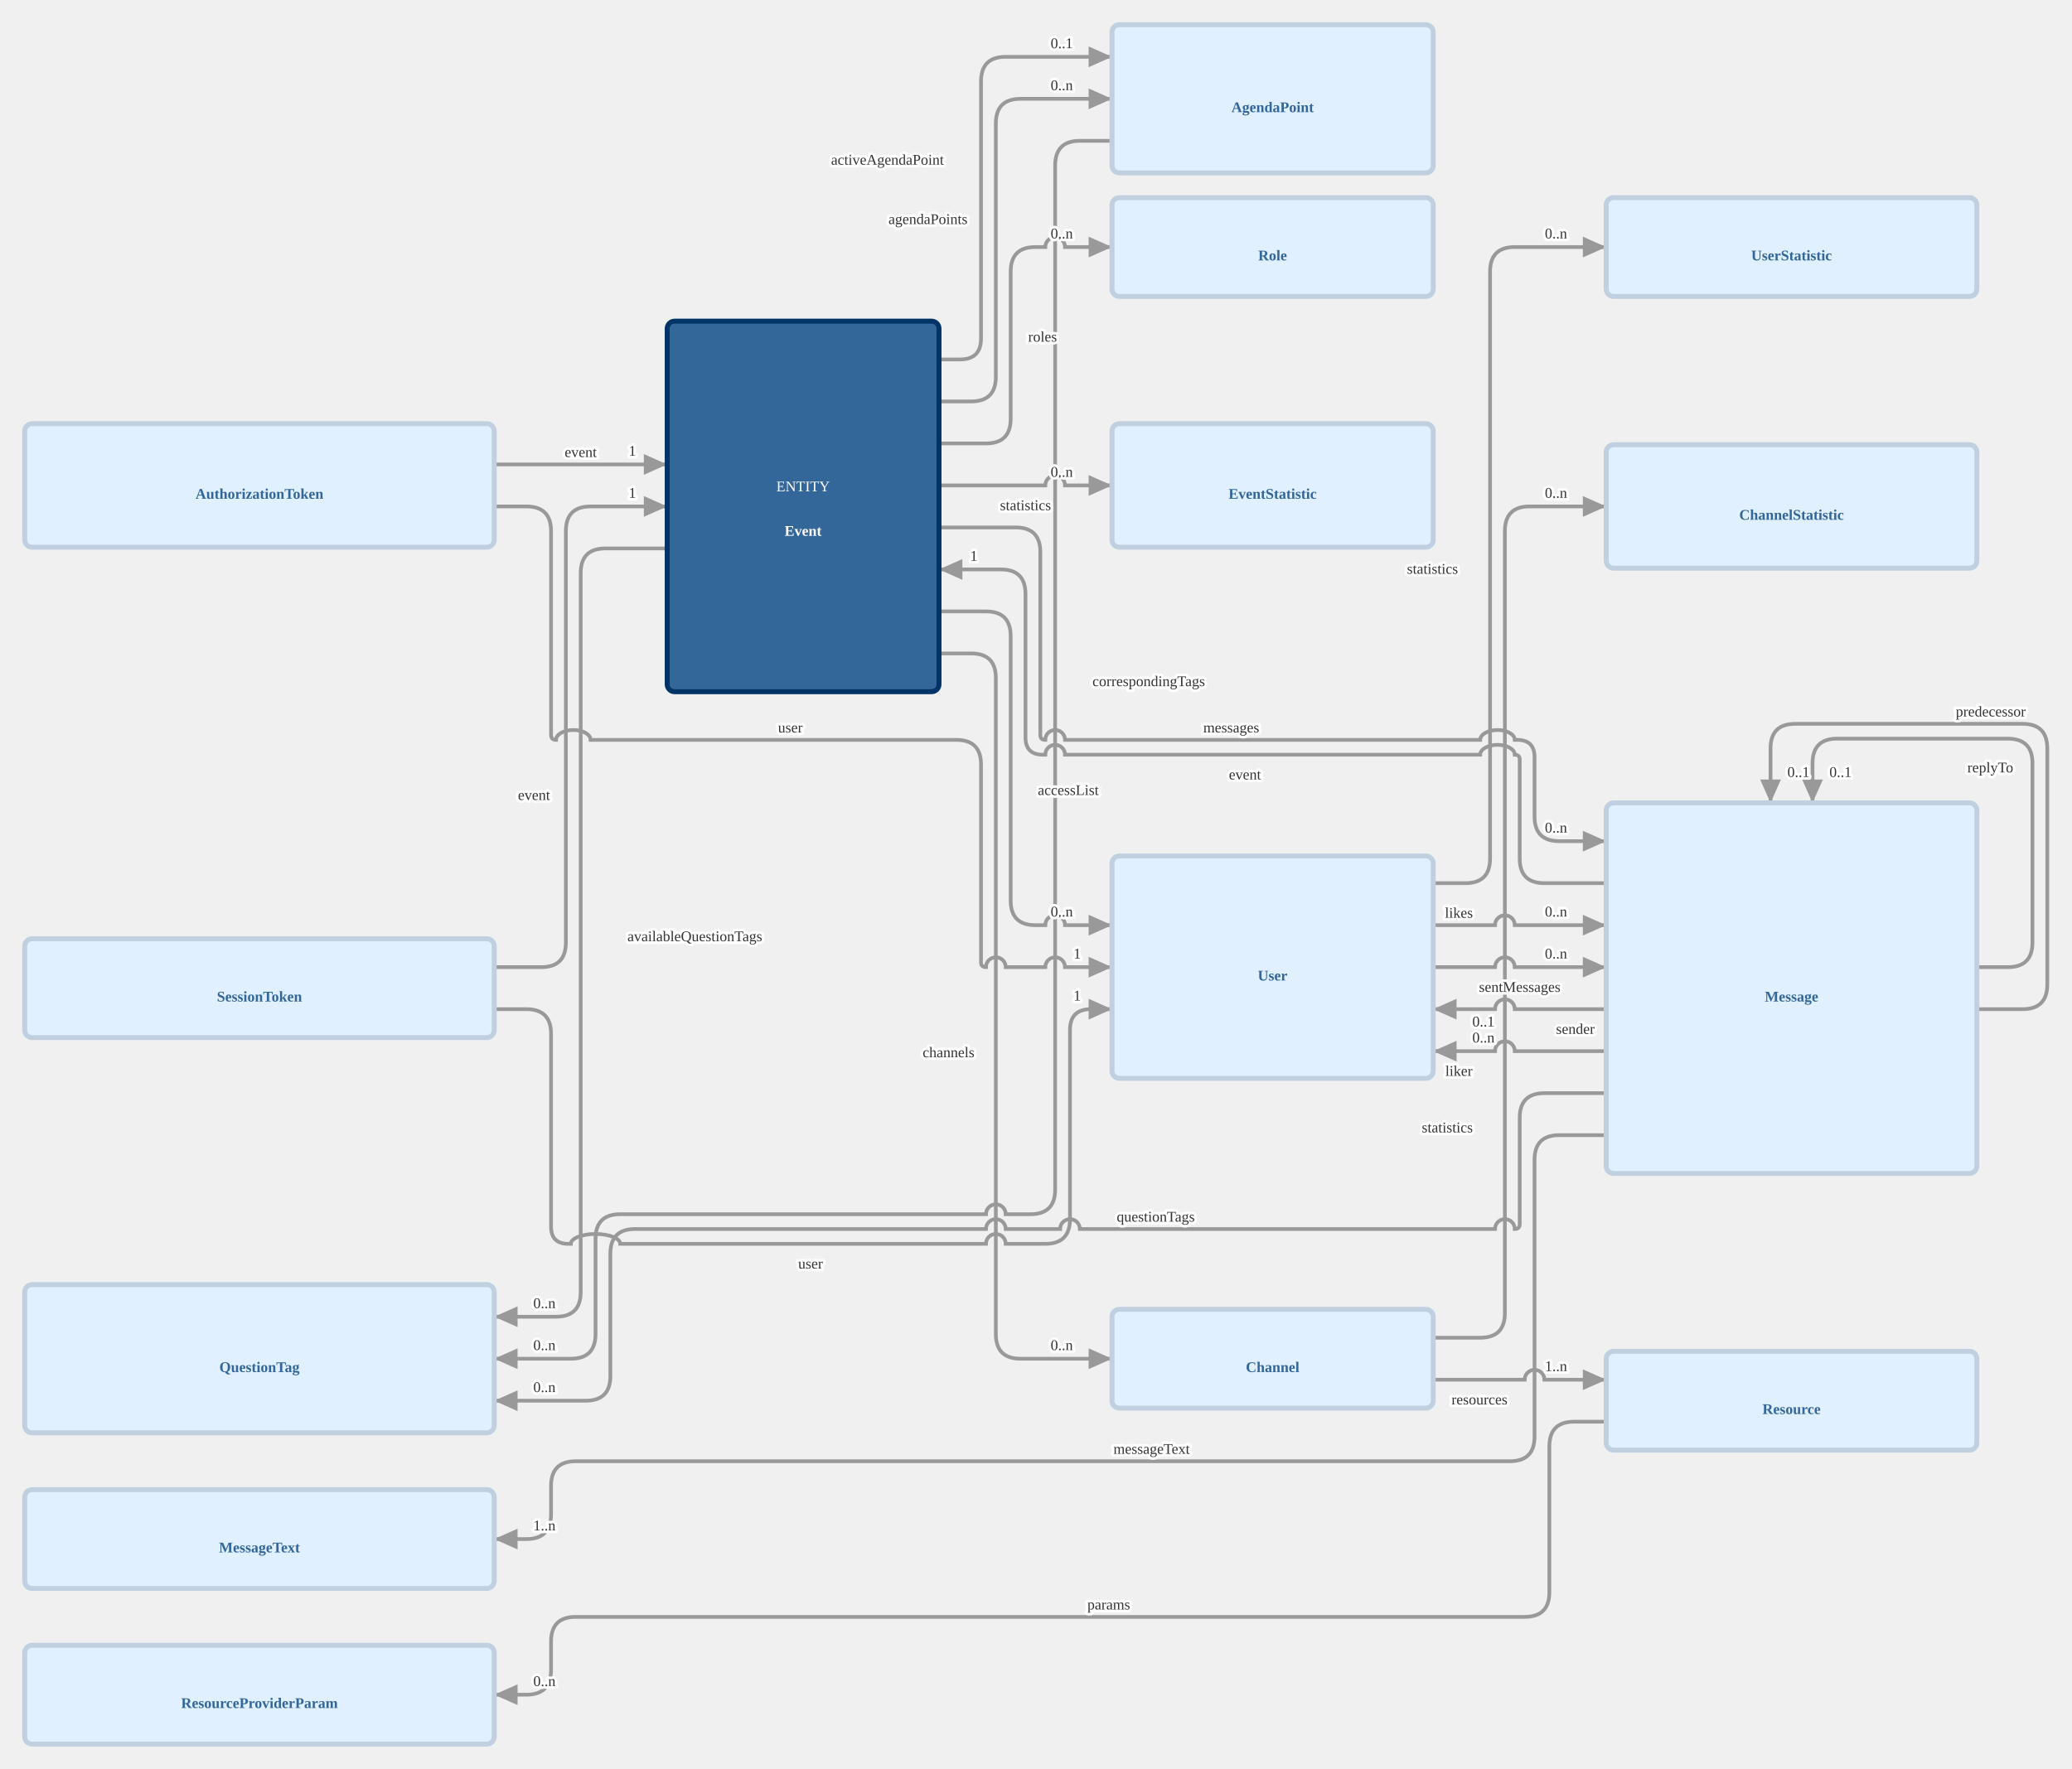
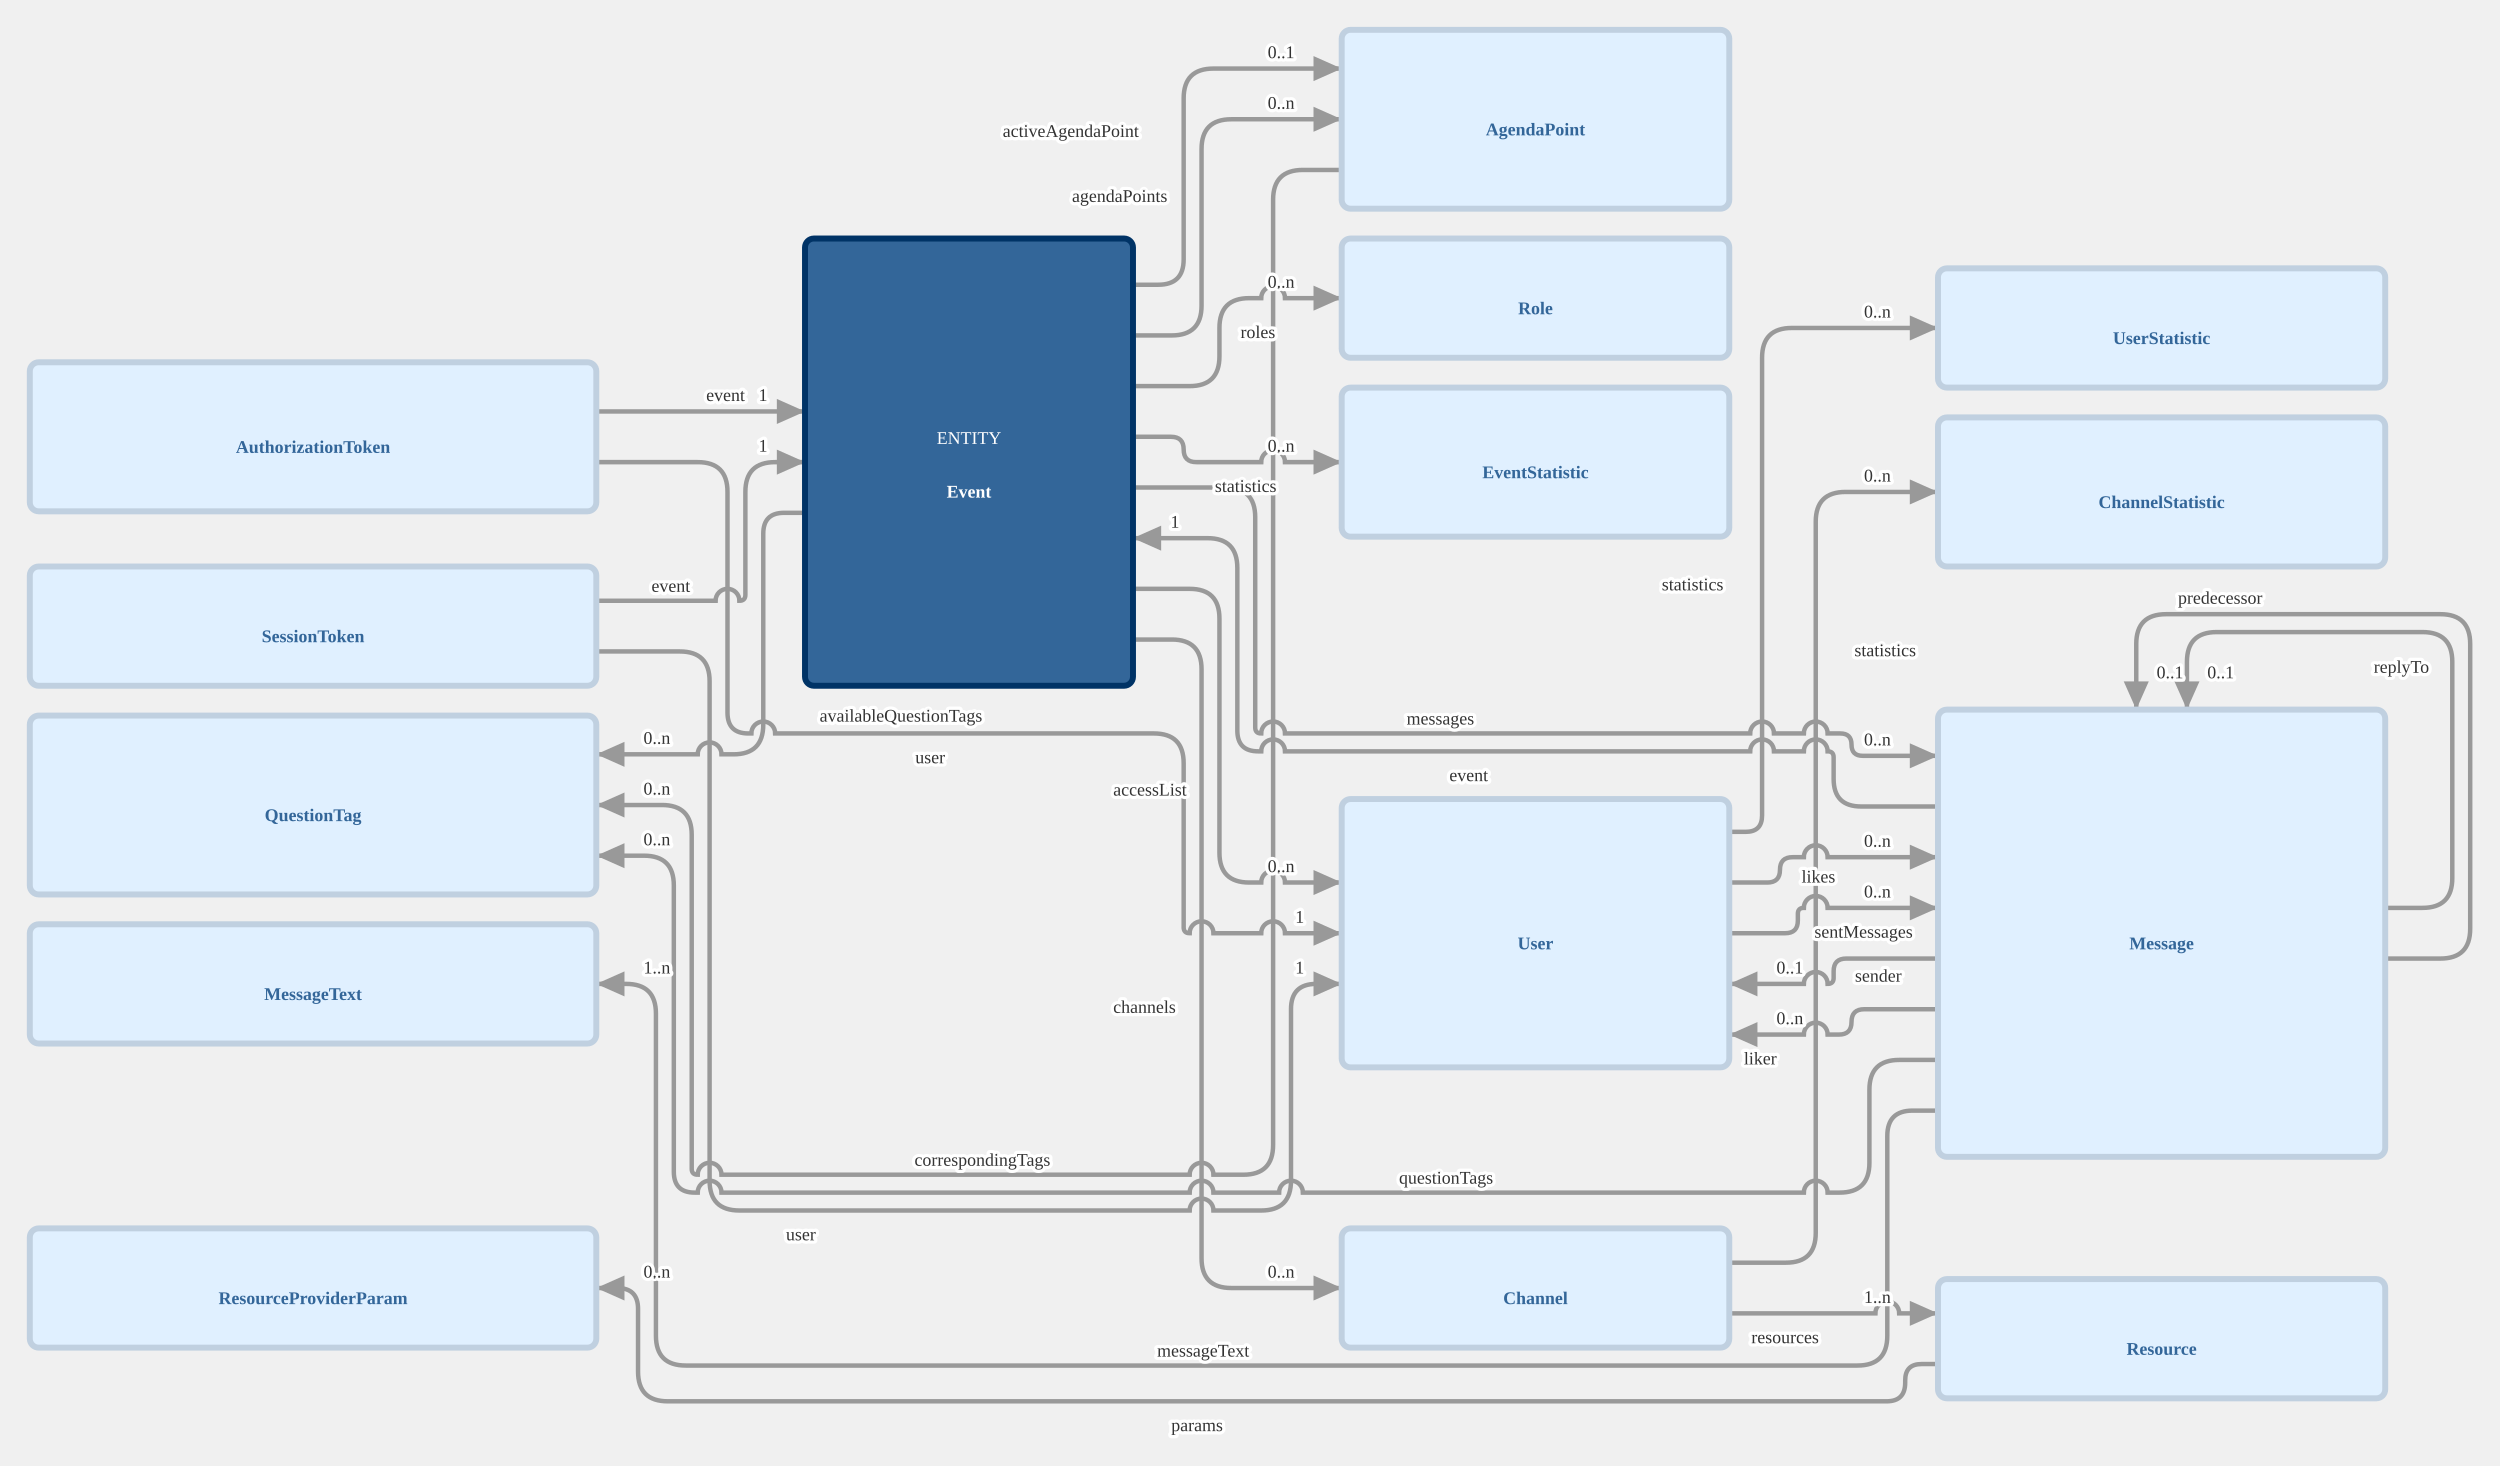
- <svg xmlns="http://www.w3.org/2000/svg" xmlns:xlink="http://www.w3.org/1999/xlink" viewBox="20 20 1677 1432" width="1677" height="1432">
+ <svg xmlns="http://www.w3.org/2000/svg" xmlns:xlink="http://www.w3.org/1999/xlink" viewBox="20 20 1677 983" width="1677" height="983">
  <defs>
    <style>
.gradia-1b78e744 { fill: none; stroke: #999999; stroke-width: 3 }
.gradia-72a34555 { fill: #999999 }
+ .gradia-8df7aa68 { font-family: var(--gradia-font-family, 'Helvetica'), ui-sans-serif, -apple-system, Helvetica, Arial, sans-serif; font-size: var(--gradia-size-font-edge, 16px); fill: #333333; stroke: var(--gradia-color-edge-halo, #ffffff); stroke-width: 4.5; paint-order: stroke; stroke-linejoin: round }
.gradia-8a894d87 { font-family: var(--gradia-font-family, 'Helvetica'), ui-sans-serif, -apple-system, Helvetica, Arial, sans-serif; font-size: var(--gradia-size-font-edge, 16px); text-anchor: end; fill: #333333; stroke: var(--gradia-color-edge-halo, #ffffff); stroke-width: 4.5; paint-order: stroke; stroke-linejoin: round }
- .gradia-8df7aa68 { font-family: var(--gradia-font-family, 'Helvetica'), ui-sans-serif, -apple-system, Helvetica, Arial, sans-serif; font-size: var(--gradia-size-font-edge, 16px); fill: #333333; stroke: var(--gradia-color-edge-halo, #ffffff); stroke-width: 4.5; paint-order: stroke; stroke-linejoin: round }
.gradia-11dad4ff { font-family: var(--gradia-font-family, 'Helvetica'), ui-sans-serif, -apple-system, Helvetica, Arial, sans-serif; font-size: var(--gradia-size-font-edge, 16px); text-anchor: middle; fill: #333333; stroke: var(--gradia-color-edge-halo, #ffffff); stroke-width: 4.5; paint-order: stroke; stroke-linejoin: round }
.gradia-cc24e345 { font-family: var(--gradia-font-family, 'Helvetica'), ui-sans-serif, -apple-system, Helvetica, Arial, sans-serif; font-size: var(--gradia-size-font-arity, 16px); text-anchor: middle; fill: #333333; stroke: var(--gradia-color-edge-halo, #ffffff); stroke-width: 4.5; paint-order: stroke; stroke-linejoin: round }
.gradia-ceed8dfe { fill: #336699; stroke: #003366; stroke-width: 4 }
.gradia-823c8733 { fill: none; stroke: #ffffff; stroke-width: 2.5; stroke-linecap: round; stroke-linejoin: round }
.gradia-8a074145 { font-family: var(--gradia-font-family, 'Helvetica'), ui-sans-serif, -apple-system, Helvetica, Arial, sans-serif; font-size: var(--gradia-size-font-type, 16px); text-anchor: middle; fill: #ffffff }
.gradia-fc3c7305 { font-family: var(--gradia-font-family, 'Helvetica'), ui-sans-serif, -apple-system, Helvetica, Arial, sans-serif; font-size: var(--gradia-size-font-node, 30px); font-weight: 600; text-anchor: middle; fill: #ffffff }
.gradia-a6a22853 { fill: #e0f0ff; stroke: #c0d0e0; stroke-width: 4 }
.gradia-eb505b30 { fill: none; stroke: #336699; stroke-width: 2.5; stroke-linecap: round; stroke-linejoin: round }
.gradia-769fb48f { font-family: var(--gradia-font-family, 'Helvetica'), ui-sans-serif, -apple-system, Helvetica, Arial, sans-serif; font-size: var(--gradia-size-font-node, 30px); font-weight: 600; text-anchor: middle; fill: #336699 }
</style>
    <marker id="gradia-88e209ba13c4-arrow" viewBox="0 0 10 10" refX="9" refY="5" markerWidth="21" markerHeight="21" markerUnits="userSpaceOnUse" orient="auto-start-reverse">
      <path d="M 0 1 L 9 5 L 0 9 z" class="gradia-72a34555" />
    </marker>
  </defs>
-   <path d="M 780 549 L 806 549 Q 826 549 826 569 L 826 1100 Q 826 1120 846 1120 L 920 1120" class="gradia-1b78e744" marker-end="url(#gradia-88e209ba13c4-arrow)" />
-   <path d="M 780 379 L 818 379 Q 838 379 838 359 L 838 240 Q 838 220 858 220 L 866 220 A 8 8 0 0 1 882 220 L 920 220" class="gradia-1b78e744" marker-end="url(#gradia-88e209ba13c4-arrow)" />
-   <path d="M 780 515 L 818 515 Q 838 515 838 535 L 838 749 Q 838 769 858 769 L 866 769 A 8 8 0 0 1 882 769 L 920 769" class="gradia-1b78e744" marker-end="url(#gradia-88e209ba13c4-arrow)" />
-   <path d="M 780 447 L 842 447 Q 862 447 862 467 L 862 615 Q 862 619 866 619 L 866 619 A 8 8 0 0 1 882 619 L 1218 619 A 14 8 0 0 1 1246 619 L 1248 619 Q 1262 619 1262 633 L 1262 681 Q 1262 701 1282 701 L 1320 701" class="gradia-1b78e744" marker-end="url(#gradia-88e209ba13c4-arrow)" />
-   <path d="M 780 413 L 866 413 A 8 8 0 0 1 882 413 L 920 413" class="gradia-1b78e744" marker-end="url(#gradia-88e209ba13c4-arrow)" />
-   <path d="M 560 464 L 510 464 Q 490 464 490 484 L 490 1066 Q 490 1086 470 1086 L 420 1086" class="gradia-1b78e744" marker-end="url(#gradia-88e209ba13c4-arrow)" />
-   <path d="M 780 311 L 797 311 Q 814 311 814 294 L 814 86 Q 814 66 834 66 L 920 66" class="gradia-1b78e744" marker-end="url(#gradia-88e209ba13c4-arrow)" />
-   <path d="M 780 345 L 806 345 Q 826 345 826 325 L 826 120 Q 826 100 846 100 L 920 100" class="gradia-1b78e744" marker-end="url(#gradia-88e209ba13c4-arrow)" />
-   <path d="M 920 134 L 894 134 Q 874 134 874 154 L 874 983 Q 874 1003 854 1003 L 834 1003 A 8 8 0 0 0 818 1003 L 522 1003 Q 502 1003 502 1023 L 502 1100 Q 502 1120 482 1120 L 420 1120" class="gradia-1b78e744" marker-end="url(#gradia-88e209ba13c4-arrow)" />
-   <path d="M 1180 1137 L 1254 1137 A 8 8 0 0 1 1270 1137 L 1320 1137" class="gradia-1b78e744" marker-end="url(#gradia-88e209ba13c4-arrow)" />
-   <path d="M 1180 1103 L 1218 1103 Q 1238 1103 1238 1083 L 1238 450 Q 1238 430 1258 430 L 1320 430" class="gradia-1b78e744" marker-end="url(#gradia-88e209ba13c4-arrow)" />
-   <path d="M 1320 1171 L 1294 1171 Q 1274 1171 1274 1191 L 1274 1309 Q 1274 1329 1254 1329 L 486 1329 Q 466 1329 466 1349 L 466 1372 Q 466 1392 446 1392 L 420 1392" class="gradia-1b78e744" marker-end="url(#gradia-88e209ba13c4-arrow)" />
-   <path d="M 1180 769 L 1230 769 A 8 8 0 0 1 1246 769 L 1320 769" class="gradia-1b78e744" marker-end="url(#gradia-88e209ba13c4-arrow)" />
-   <path d="M 1180 803 L 1230 803 A 8 8 0 0 1 1246 803 L 1320 803" class="gradia-1b78e744" marker-end="url(#gradia-88e209ba13c4-arrow)" />
-   <path d="M 1180 735 L 1206 735 Q 1226 735 1226 715 L 1226 240 Q 1226 220 1246 220 L 1320 220" class="gradia-1b78e744" marker-end="url(#gradia-88e209ba13c4-arrow)" />
-   <path d="M 1320 837 L 1246 837 A 8 8 0 0 0 1230 837 L 1180 837" class="gradia-1b78e744" marker-end="url(#gradia-88e209ba13c4-arrow)" />
-   <path d="M 1320 871 L 1246 871 A 8 8 0 0 0 1230 871 L 1180 871" class="gradia-1b78e744" marker-end="url(#gradia-88e209ba13c4-arrow)" />
-   <path d="M 1320 735 L 1270 735 Q 1250 735 1250 715 L 1250 635 Q 1250 631 1246 631 L 1246 631 A 14 8 0 0 0 1218 631 L 882 631 A 8 8 0 0 0 866 631 L 864 631 Q 850 631 850 617 L 850 501 Q 850 481 830 481 L 780 481" class="gradia-1b78e744" marker-end="url(#gradia-88e209ba13c4-arrow)" />
-   <path d="M 1620 803 L 1645 803 Q 1665 803 1665 783 L 1665 638 Q 1665 618 1645 618 L 1507 618 Q 1487 618 1487 638 L 1487 670" class="gradia-1b78e744" marker-end="url(#gradia-88e209ba13c4-arrow)" />
-   <path d="M 1620 837 L 1657 837 Q 1677 837 1677 817 L 1677 626 Q 1677 606 1657 606 L 1473 606 Q 1453 606 1453 626 L 1453 670" class="gradia-1b78e744" marker-end="url(#gradia-88e209ba13c4-arrow)" />
-   <path d="M 1320 905 L 1270 905 Q 1250 905 1250 925 L 1250 1011 Q 1250 1015 1246 1015 L 1246 1015 A 8 8 0 0 0 1230 1015 L 894 1015 A 8 8 0 0 0 878 1015 L 834 1015 A 8 8 0 0 0 818 1015 L 534 1015 Q 514 1015 514 1035 L 514 1134 Q 514 1154 494 1154 L 420 1154" class="gradia-1b78e744" marker-end="url(#gradia-88e209ba13c4-arrow)" />
-   <path d="M 1320 939 L 1282 939 Q 1262 939 1262 959 L 1262 1183 Q 1262 1203 1242 1203 L 486 1203 Q 466 1203 466 1223 L 466 1246 Q 466 1266 446 1266 L 420 1266" class="gradia-1b78e744" marker-end="url(#gradia-88e209ba13c4-arrow)" />
-   <path d="M 420 430 L 446 430 Q 466 430 466 450 L 466 615 Q 466 619 470 619 L 470 619 A 14 8 0 0 1 498 619 L 794 619 Q 814 619 814 639 L 814 799 Q 814 803 818 803 L 818 803 A 8 8 0 0 1 834 803 L 866 803 A 8 8 0 0 1 882 803 L 920 803" class="gradia-1b78e744" marker-end="url(#gradia-88e209ba13c4-arrow)" />
-   <path d="M 420 396 L 560 396" class="gradia-1b78e744" marker-end="url(#gradia-88e209ba13c4-arrow)" />
-   <path d="M 420 837 L 446 837 Q 466 837 466 857 L 466 1013 Q 466 1027 480 1027 L 482 1027 A 20 8 0 0 1 522 1027 L 818 1027 A 8 8 0 0 1 834 1027 L 866 1027 Q 886 1027 886 1007 L 886 854 Q 886 837 903 837 L 920 837" class="gradia-1b78e744" marker-end="url(#gradia-88e209ba13c4-arrow)" />
-   <path d="M 420 803 L 458 803 Q 478 803 478 783 L 478 450 Q 478 430 498 430 L 560 430" class="gradia-1b78e744" marker-end="url(#gradia-88e209ba13c4-arrow)" />
+   <path d="M 780 449 L 806 449 Q 826 449 826 469 L 826 864 Q 826 884 846 884 L 920 884" class="gradia-1b78e744" marker-end="url(#gradia-88e209ba13c4-arrow)" />
+   <path d="M 780 279 L 818 279 Q 838 279 838 259 L 838 240 Q 838 220 858 220 L 866 220 A 8 8 0 0 1 882 220 L 920 220" class="gradia-1b78e744" marker-end="url(#gradia-88e209ba13c4-arrow)" />
+   <path d="M 780 415 L 818 415 Q 838 415 838 435 L 838 592 Q 838 612 858 612 L 866 612 A 8 8 0 0 1 882 612 L 920 612" class="gradia-1b78e744" marker-end="url(#gradia-88e209ba13c4-arrow)" />
+   <path d="M 780 347 L 842 347 Q 862 347 862 367 L 862 508 Q 862 512 866 512 L 866 512 A 8 8 0 0 1 882 512 L 1194 512 A 8 8 0 0 1 1210 512 L 1230 512 A 8 8 0 0 1 1246 512 L 1254.5 512 Q 1262 512 1262 519.5 L 1262 519.5 Q 1262 527 1269.5 527 L 1320 527" class="gradia-1b78e744" marker-end="url(#gradia-88e209ba13c4-arrow)" />
+   <path d="M 780 313 L 805.5 313 Q 814 313 814 321.5 L 814 321.5 Q 814 330 822.5 330 L 866 330 A 8 8 0 0 1 882 330 L 920 330" class="gradia-1b78e744" marker-end="url(#gradia-88e209ba13c4-arrow)" />
+   <path d="M 560 364 L 546 364 Q 532 364 532 378 L 532 506 Q 532 526 512 526 L 504 526 A 8 8 0 0 0 488 526 L 420 526" class="gradia-1b78e744" marker-end="url(#gradia-88e209ba13c4-arrow)" />
+   <path d="M 780 211 L 797 211 Q 814 211 814 194 L 814 86 Q 814 66 834 66 L 920 66" class="gradia-1b78e744" marker-end="url(#gradia-88e209ba13c4-arrow)" />
+   <path d="M 780 245 L 806 245 Q 826 245 826 225 L 826 120 Q 826 100 846 100 L 920 100" class="gradia-1b78e744" marker-end="url(#gradia-88e209ba13c4-arrow)" />
+   <path d="M 920 134 L 894 134 Q 874 134 874 154 L 874 788 Q 874 808 854 808 L 834 808 A 8 8 0 0 0 818 808 L 504 808 A 8 8 0 0 0 488 808 L 488 808 Q 484 808 484 804 L 484 580 Q 484 560 464 560 L 420 560" class="gradia-1b78e744" marker-end="url(#gradia-88e209ba13c4-arrow)" />
+   <path d="M 1180 901 L 1278 901 A 8 8 0 0 1 1294 901 L 1320 901" class="gradia-1b78e744" marker-end="url(#gradia-88e209ba13c4-arrow)" />
+   <path d="M 1180 867 L 1218 867 Q 1238 867 1238 847 L 1238 370 Q 1238 350 1258 350 L 1320 350" class="gradia-1b78e744" marker-end="url(#gradia-88e209ba13c4-arrow)" />
+   <path d="M 1320 935 L 1309 935 Q 1298 935 1298 946 L 1298 947.5 Q 1298 960 1285.5 960 L 468 960 Q 448 960 448 940 L 448 898 Q 448 884 434 884 L 420 884" class="gradia-1b78e744" marker-end="url(#gradia-88e209ba13c4-arrow)" />
+   <path d="M 1180 612 L 1205.5 612 Q 1214 612 1214 603.5 L 1214 603.5 Q 1214 595 1222.5 595 L 1230 595 A 8 8 0 0 1 1246 595 L 1320 595" class="gradia-1b78e744" marker-end="url(#gradia-88e209ba13c4-arrow)" />
+   <path d="M 1180 646 L 1217.5 646 Q 1226 646 1226 637.5 L 1226 633 Q 1226 629 1230 629 L 1230 629 A 8 8 0 0 1 1246 629 L 1320 629" class="gradia-1b78e744" marker-end="url(#gradia-88e209ba13c4-arrow)" />
+   <path d="M 1180 578 L 1191 578 Q 1202 578 1202 567 L 1202 260 Q 1202 240 1222 240 L 1320 240" class="gradia-1b78e744" marker-end="url(#gradia-88e209ba13c4-arrow)" />
+   <path d="M 1320 663 L 1258.5 663 Q 1250 663 1250 671.5 L 1250 676 Q 1250 680 1246 680 L 1246 680 A 8 8 0 0 0 1230 680 L 1180 680" class="gradia-1b78e744" marker-end="url(#gradia-88e209ba13c4-arrow)" />
+   <path d="M 1320 697 L 1270.5 697 Q 1262 697 1262 705.5 L 1262 705.5 Q 1262 714 1253.5 714 L 1246 714 A 8 8 0 0 0 1230 714 L 1180 714" class="gradia-1b78e744" marker-end="url(#gradia-88e209ba13c4-arrow)" />
+   <path d="M 1320 561 L 1268.5 561 Q 1250 561 1250 542.5 L 1250 528 Q 1250 524 1246 524 L 1246 524 A 8 8 0 0 0 1230 524 L 1210 524 A 8 8 0 0 0 1194 524 L 882 524 A 8 8 0 0 0 866 524 L 864 524 Q 850 524 850 510 L 850 401 Q 850 381 830 381 L 780 381" class="gradia-1b78e744" marker-end="url(#gradia-88e209ba13c4-arrow)" />
+   <path d="M 1620 629 L 1645 629 Q 1665 629 1665 609 L 1665 464 Q 1665 444 1645 444 L 1507 444 Q 1487 444 1487 464 L 1487 496" class="gradia-1b78e744" marker-end="url(#gradia-88e209ba13c4-arrow)" />
+   <path d="M 1620 663 L 1657 663 Q 1677 663 1677 643 L 1677 452 Q 1677 432 1657 432 L 1473 432 Q 1453 432 1453 452 L 1453 496" class="gradia-1b78e744" marker-end="url(#gradia-88e209ba13c4-arrow)" />
+   <path d="M 1320 731 L 1294 731 Q 1274 731 1274 751 L 1274 800 Q 1274 820 1254 820 L 1246 820 A 8 8 0 0 0 1230 820 L 894 820 A 8 8 0 0 0 878 820 L 834 820 A 8 8 0 0 0 818 820 L 504 820 A 8 8 0 0 0 488 820 L 486 820 Q 472 820 472 806 L 472 614 Q 472 594 452 594 L 420 594" class="gradia-1b78e744" marker-end="url(#gradia-88e209ba13c4-arrow)" />
+   <path d="M 1320 765 L 1303 765 Q 1286 765 1286 782 L 1286 916 Q 1286 936 1266 936 L 480 936 Q 460 936 460 916 L 460 700 Q 460 680 440 680 L 420 680" class="gradia-1b78e744" marker-end="url(#gradia-88e209ba13c4-arrow)" />
+   <path d="M 420 330 L 488 330 Q 508 330 508 350 L 508 498 Q 508 512 522 512 L 524 512 A 8 8 0 0 1 540 512 L 794 512 Q 814 512 814 532 L 814 642 Q 814 646 818 646 L 818 646 A 8 8 0 0 1 834 646 L 866 646 A 8 8 0 0 1 882 646 L 920 646" class="gradia-1b78e744" marker-end="url(#gradia-88e209ba13c4-arrow)" />
+   <path d="M 420 296 L 560 296" class="gradia-1b78e744" marker-end="url(#gradia-88e209ba13c4-arrow)" />
+   <path d="M 420 457 L 476 457 Q 496 457 496 477 L 496 812 Q 496 832 516 832 L 818 832 A 8 8 0 0 1 834 832 L 866 832 Q 886 832 886 812 L 886 697 Q 886 680 903 680 L 920 680" class="gradia-1b78e744" marker-end="url(#gradia-88e209ba13c4-arrow)" />
+   <path d="M 420 423 L 500 423 A 8 8 0 0 1 516 423 L 516 423 Q 520 423 520 419 L 520 350 Q 520 330 540 330 L 560 330" class="gradia-1b78e744" marker-end="url(#gradia-88e209ba13c4-arrow)" />
  <a href="#event" xlink:href="#event">
-     <rect x="560" y="280" width="220" height="300" rx="6" class="gradia-ceed8dfe" />
-     <text x="670" y="417.8" class="gradia-8a074145">ENTITY</text>
-     <text x="670" y="453.8" class="gradia-fc3c7305">Event</text>
+     <rect x="560" y="180" width="220" height="300" rx="6" class="gradia-ceed8dfe" />
+     <text x="670" y="317.8" class="gradia-8a074145">ENTITY</text>
+     <text x="670" y="353.8" class="gradia-fc3c7305">Event</text>
  </a>
  <a href="#agendapoint" xlink:href="#agendapoint">
    <rect x="920" y="40" width="260" height="120" rx="6" class="gradia-a6a22853" />
    <text x="1050" y="110.8" class="gradia-769fb48f">AgendaPoint</text>
  </a>
  <a href="#channel" xlink:href="#channel">
-     <rect x="920" y="1080" width="260" height="80" rx="6" class="gradia-a6a22853" />
-     <text x="1050" y="1130.8" class="gradia-769fb48f">Channel</text>
+     <rect x="920" y="844" width="260" height="80" rx="6" class="gradia-a6a22853" />
+     <text x="1050" y="894.8" class="gradia-769fb48f">Channel</text>
  </a>
  <a href="#resource" xlink:href="#resource">
-     <rect x="1320" y="1114" width="300" height="80" rx="6" class="gradia-a6a22853" />
-     <text x="1470" y="1164.8" class="gradia-769fb48f">Resource</text>
+     <rect x="1320" y="878" width="300" height="80" rx="6" class="gradia-a6a22853" />
+     <text x="1470" y="928.8" class="gradia-769fb48f">Resource</text>
  </a>
  <a href="#resourceproviderparam" xlink:href="#resourceproviderparam">
-     <rect x="40" y="1352" width="380" height="80" rx="6" class="gradia-a6a22853" />
-     <text x="230" y="1402.8" class="gradia-769fb48f">ResourceProviderParam</text>
+     <rect x="40" y="844" width="380" height="80" rx="6" class="gradia-a6a22853" />
+     <text x="230" y="894.8" class="gradia-769fb48f">ResourceProviderParam</text>
  </a>
  <a href="#role" xlink:href="#role">
    <rect x="920" y="180" width="260" height="80" rx="6" class="gradia-a6a22853" />
    <text x="1050" y="230.8" class="gradia-769fb48f">Role</text>
  </a>
  <a href="#user" xlink:href="#user">
-     <rect x="920" y="713" width="260" height="180" rx="6" class="gradia-a6a22853" />
-     <text x="1050" y="813.8" class="gradia-769fb48f">User</text>
+     <rect x="920" y="556" width="260" height="180" rx="6" class="gradia-a6a22853" />
+     <text x="1050" y="656.8" class="gradia-769fb48f">User</text>
  </a>
  <a href="#message" xlink:href="#message">
-     <rect x="1320" y="670" width="300" height="300" rx="6" class="gradia-a6a22853" />
-     <text x="1470" y="830.8" class="gradia-769fb48f">Message</text>
+     <rect x="1320" y="496" width="300" height="300" rx="6" class="gradia-a6a22853" />
+     <text x="1470" y="656.8" class="gradia-769fb48f">Message</text>
  </a>
  <a href="#messagetext" xlink:href="#messagetext">
-     <rect x="40" y="1226" width="380" height="80" rx="6" class="gradia-a6a22853" />
-     <text x="230" y="1276.8" class="gradia-769fb48f">MessageText</text>
+     <rect x="40" y="640" width="380" height="80" rx="6" class="gradia-a6a22853" />
+     <text x="230" y="690.8" class="gradia-769fb48f">MessageText</text>
  </a>
  <a href="#questiontag" xlink:href="#questiontag">
-     <rect x="40" y="1060" width="380" height="120" rx="6" class="gradia-a6a22853" />
-     <text x="230" y="1130.8" class="gradia-769fb48f">QuestionTag</text>
+     <rect x="40" y="500" width="380" height="120" rx="6" class="gradia-a6a22853" />
+     <text x="230" y="570.8" class="gradia-769fb48f">QuestionTag</text>
  </a>
  <a href="#authorizationtoken" xlink:href="#authorizationtoken">
-     <rect x="40" y="363" width="380" height="100" rx="6" class="gradia-a6a22853" />
-     <text x="230" y="423.8" class="gradia-769fb48f">AuthorizationToken</text>
+     <rect x="40" y="263" width="380" height="100" rx="6" class="gradia-a6a22853" />
+     <text x="230" y="323.8" class="gradia-769fb48f">AuthorizationToken</text>
  </a>
  <a href="#sessiontoken" xlink:href="#sessiontoken">
-     <rect x="40" y="780" width="380" height="80" rx="6" class="gradia-a6a22853" />
-     <text x="230" y="830.8" class="gradia-769fb48f">SessionToken</text>
+     <rect x="40" y="400" width="380" height="80" rx="6" class="gradia-a6a22853" />
+     <text x="230" y="450.8" class="gradia-769fb48f">SessionToken</text>
  </a>
  <a href="#eventstatistic" xlink:href="#eventstatistic">
-     <rect x="920" y="363" width="260" height="100" rx="6" class="gradia-a6a22853" />
-     <text x="1050" y="423.8" class="gradia-769fb48f">EventStatistic</text>
+     <rect x="920" y="280" width="260" height="100" rx="6" class="gradia-a6a22853" />
+     <text x="1050" y="340.8" class="gradia-769fb48f">EventStatistic</text>
  </a>
  <a href="#channelstatistic" xlink:href="#channelstatistic">
-     <rect x="1320" y="380" width="300" height="100" rx="6" class="gradia-a6a22853" />
-     <text x="1470" y="440.8" class="gradia-769fb48f">ChannelStatistic</text>
+     <rect x="1320" y="300" width="300" height="100" rx="6" class="gradia-a6a22853" />
+     <text x="1470" y="360.8" class="gradia-769fb48f">ChannelStatistic</text>
  </a>
  <a href="#userstatistic" xlink:href="#userstatistic">
-     <rect x="1320" y="180" width="300" height="80" rx="6" class="gradia-a6a22853" />
-     <text x="1470" y="230.8" class="gradia-769fb48f">UserStatistic</text>
+     <rect x="1320" y="200" width="300" height="80" rx="6" class="gradia-a6a22853" />
+     <text x="1470" y="250.8" class="gradia-769fb48f">UserStatistic</text>
  </a>
-   <text x="787.72" y="875.938" class="gradia-11dad4ff">channels</text>
-   <text x="863.8" y="296.571" class="gradia-11dad4ff">roles</text>
-   <text x="884.6" y="663.625" class="gradia-11dad4ff">accessList</text>
-   <text x="1016.531" y="613" class="gradia-11dad4ff">messages</text>
-   <text x="850" y="433" class="gradia-11dad4ff">statistics</text>
-   <text x="582.36" y="782" class="gradia-11dad4ff">availableQuestionTags</text>
-   <text x="738.28" y="153.312" class="gradia-11dad4ff">activeAgendaPoint</text>
-   <text x="771.08" y="201.375" class="gradia-11dad4ff">agendaPoints</text>
-   <text x="949.72" y="575.5" class="gradia-11dad4ff">correspondingTags</text>
-   <text x="1217.44" y="1157" class="gradia-11dad4ff">resources</text>
-   <text x="1191.4" y="936.75" class="gradia-11dad4ff">statistics</text>
-   <text x="917.38" y="1323" class="gradia-11dad4ff">params</text>
-   <text x="1200.8" y="763" class="gradia-11dad4ff">likes</text>
-   <text x="1250" y="823" class="gradia-11dad4ff">sentMessages</text>
-   <text x="1179.4" y="484.5" class="gradia-11dad4ff">statistics</text>
-   <text x="1295.04" y="857" class="gradia-11dad4ff">sender</text>
-   <text x="1200.8" y="891" class="gradia-11dad4ff">liker</text>
-   <text x="1027.6" y="651" class="gradia-11dad4ff">event</text>
-   <text x="1630.88" y="645.312" class="gradia-11dad4ff">replyTo</text>
-   <text x="1631.24" y="600" class="gradia-11dad4ff">predecessor</text>
-   <text x="955.403" y="1009" class="gradia-11dad4ff">questionTags</text>
-   <text x="952.06" y="1197" class="gradia-11dad4ff">messageText</text>
-   <text x="659.67" y="613" class="gradia-11dad4ff">user</text>
-   <text x="490" y="390" class="gradia-11dad4ff">event</text>
-   <text x="676" y="1047" class="gradia-11dad4ff">user</text>
-   <text x="452.2" y="667.625" class="gradia-11dad4ff">event</text>
-   <text x="879.36" y="1113" class="gradia-cc24e345">0..n</text>
+   <text x="1481" y="425" class="gradia-8df7aa68">predecessor</text>
+   <text x="519.68" y="289" class="gradia-8a894d87">event</text>
+   <text x="787.72" y="699.438" class="gradia-11dad4ff">channels</text>
+   <text x="863.8" y="246.75" class="gradia-11dad4ff">roles</text>
+   <text x="791.4" y="553.688" class="gradia-11dad4ff">accessList</text>
+   <text x="986.218" y="506" class="gradia-11dad4ff">messages</text>
+   <text x="855.6" y="350" class="gradia-11dad4ff">statistics</text>
+   <text x="624.36" y="504.067" class="gradia-11dad4ff">availableQuestionTags</text>
+   <text x="738.28" y="111.846" class="gradia-11dad4ff">activeAgendaPoint</text>
+   <text x="771.08" y="155.462" class="gradia-11dad4ff">agendaPoints</text>
+   <text x="679" y="802" class="gradia-11dad4ff">correspondingTags</text>
+   <text x="1217.44" y="921" class="gradia-11dad4ff">resources</text>
+   <text x="1284.6" y="460.188" class="gradia-11dad4ff">statistics</text>
+   <text x="822.995" y="980" class="gradia-11dad4ff">params</text>
+   <text x="1239.8" y="612" class="gradia-11dad4ff">likes</text>
+   <text x="1270.08" y="649" class="gradia-11dad4ff">sentMessages</text>
+   <text x="1155.4" y="416" class="gradia-11dad4ff">statistics</text>
+   <text x="1279.96" y="678.5" class="gradia-11dad4ff">sender</text>
+   <text x="1200.8" y="734" class="gradia-11dad4ff">liker</text>
+   <text x="1005.2" y="544" class="gradia-11dad4ff">event</text>
+   <text x="1630.88" y="471.312" class="gradia-11dad4ff">replyTo</text>
+   <text x="990.027" y="814" class="gradia-11dad4ff">questionTags</text>
+   <text x="827.095" y="930" class="gradia-11dad4ff">messageText</text>
+   <text x="643.955" y="532" class="gradia-11dad4ff">user</text>
+   <text x="557.23" y="852" class="gradia-11dad4ff">user</text>
+   <text x="470" y="417" class="gradia-11dad4ff">event</text>
+   <text x="879.36" y="877" class="gradia-cc24e345">0..n</text>
  <text x="879.36" y="213" class="gradia-cc24e345">0..n</text>
-   <text x="879.36" y="762" class="gradia-cc24e345">0..n</text>
-   <text x="1279.36" y="694" class="gradia-cc24e345">0..n</text>
-   <text x="879.36" y="406" class="gradia-cc24e345">0..n</text>
-   <text x="460.64" y="1079" class="gradia-cc24e345">0..n</text>
+   <text x="879.36" y="605" class="gradia-cc24e345">0..n</text>
+   <text x="1279.36" y="520" class="gradia-cc24e345">0..n</text>
+   <text x="879.36" y="323" class="gradia-cc24e345">0..n</text>
+   <text x="460.64" y="519" class="gradia-cc24e345">0..n</text>
  <text x="879.36" y="59" class="gradia-cc24e345">0..1</text>
  <text x="879.36" y="93" class="gradia-cc24e345">0..n</text>
-   <text x="460.64" y="1113" class="gradia-cc24e345">0..n</text>
-   <text x="1279.36" y="1130" class="gradia-cc24e345">1..n</text>
-   <text x="1279.36" y="423" class="gradia-cc24e345">0..n</text>
-   <text x="460.64" y="1385" class="gradia-cc24e345">0..n</text>
-   <text x="1279.36" y="762" class="gradia-cc24e345">0..n</text>
-   <text x="1279.36" y="796" class="gradia-cc24e345">0..n</text>
-   <text x="1279.36" y="213" class="gradia-cc24e345">0..n</text>
-   <text x="1220.64" y="851" class="gradia-cc24e345">0..1</text>
-   <text x="1220.64" y="864" class="gradia-cc24e345">0..n</text>
-   <text x="808.16" y="474" class="gradia-cc24e345">1</text>
-   <text x="1509.64" y="649" class="gradia-cc24e345">0..1</text>
-   <text x="1475.64" y="649" class="gradia-cc24e345">0..1</text>
-   <text x="460.64" y="1147" class="gradia-cc24e345">0..n</text>
-   <text x="460.64" y="1259" class="gradia-cc24e345">1..n</text>
-   <text x="891.84" y="796" class="gradia-cc24e345">1</text>
-   <text x="531.84" y="389" class="gradia-cc24e345">1</text>
-   <text x="891.84" y="830" class="gradia-cc24e345">1</text>
-   <text x="531.84" y="423" class="gradia-cc24e345">1</text>
+   <text x="460.64" y="553" class="gradia-cc24e345">0..n</text>
+   <text x="1279.36" y="894" class="gradia-cc24e345">1..n</text>
+   <text x="1279.36" y="343" class="gradia-cc24e345">0..n</text>
+   <text x="460.64" y="877" class="gradia-cc24e345">0..n</text>
+   <text x="1279.36" y="588" class="gradia-cc24e345">0..n</text>
+   <text x="1279.36" y="622" class="gradia-cc24e345">0..n</text>
+   <text x="1279.36" y="233" class="gradia-cc24e345">0..n</text>
+   <text x="1220.64" y="673" class="gradia-cc24e345">0..1</text>
+   <text x="1220.64" y="707" class="gradia-cc24e345">0..n</text>
+   <text x="808.16" y="374" class="gradia-cc24e345">1</text>
+   <text x="1509.64" y="475" class="gradia-cc24e345">0..1</text>
+   <text x="1475.64" y="475" class="gradia-cc24e345">0..1</text>
+   <text x="460.64" y="587" class="gradia-cc24e345">0..n</text>
+   <text x="460.64" y="673" class="gradia-cc24e345">1..n</text>
+   <text x="891.84" y="639" class="gradia-cc24e345">1</text>
+   <text x="531.84" y="289" class="gradia-cc24e345">1</text>
+   <text x="891.84" y="673" class="gradia-cc24e345">1</text>
+   <text x="531.84" y="323" class="gradia-cc24e345">1</text>
</svg>
